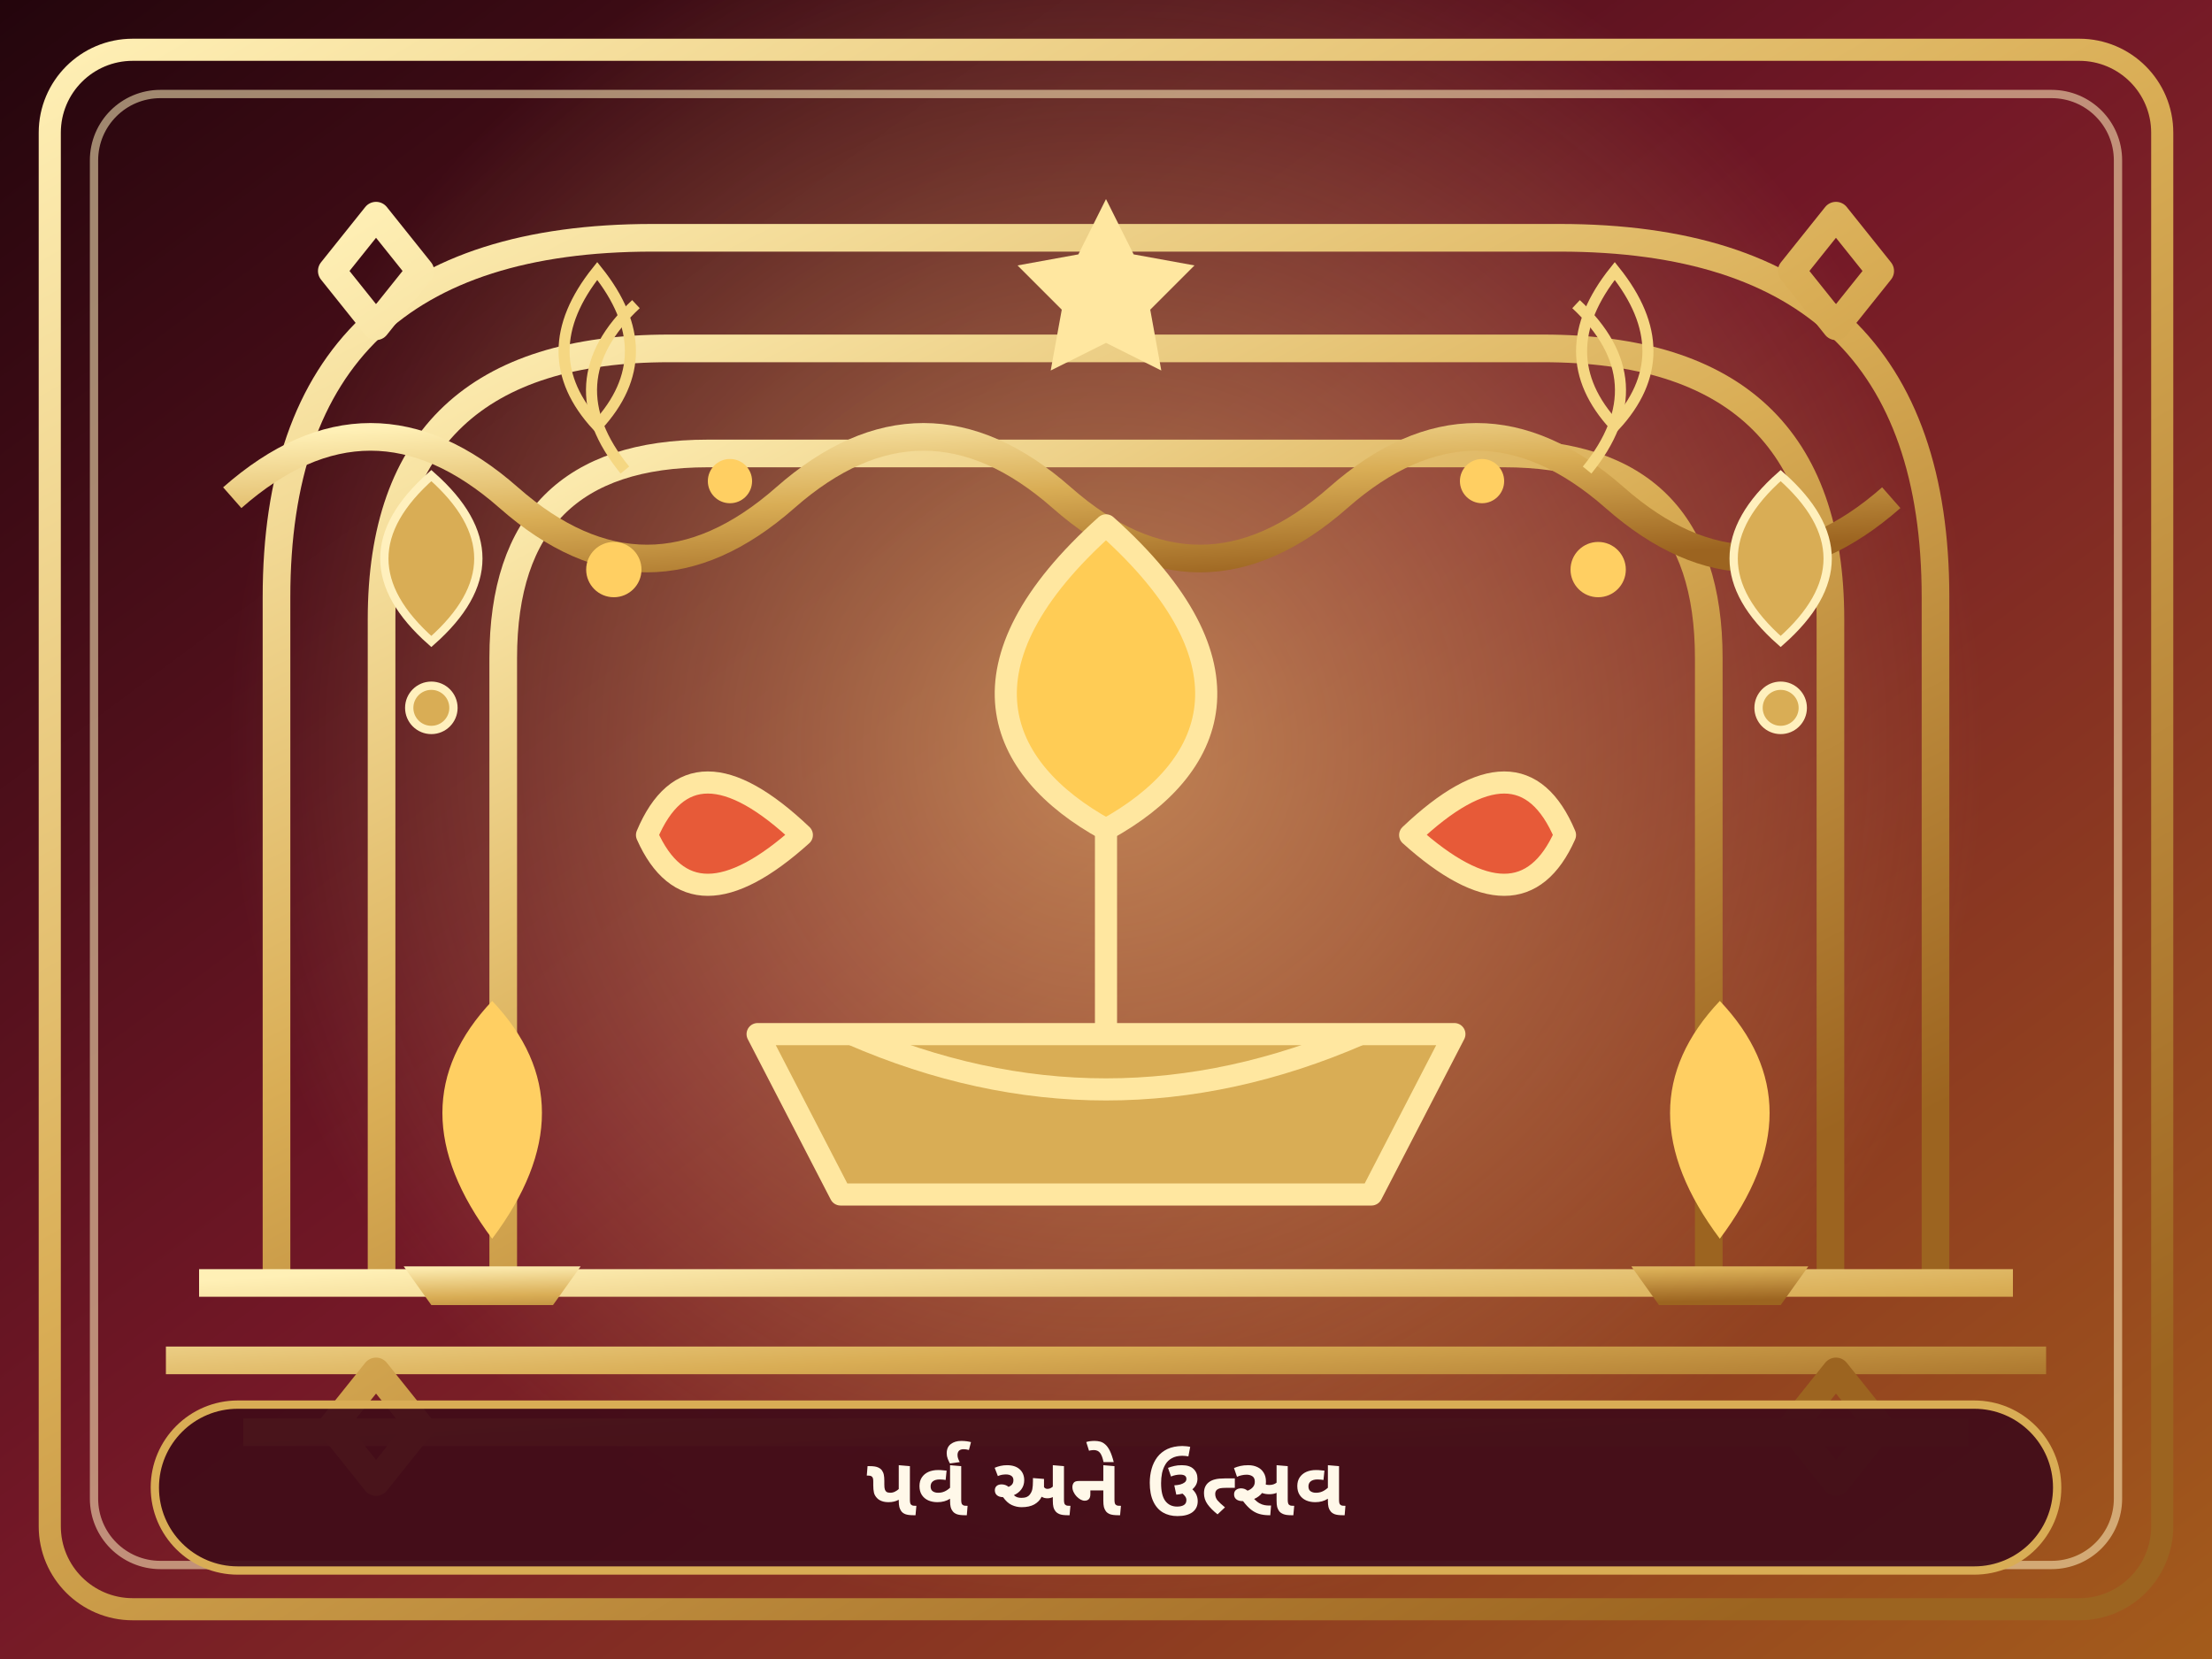
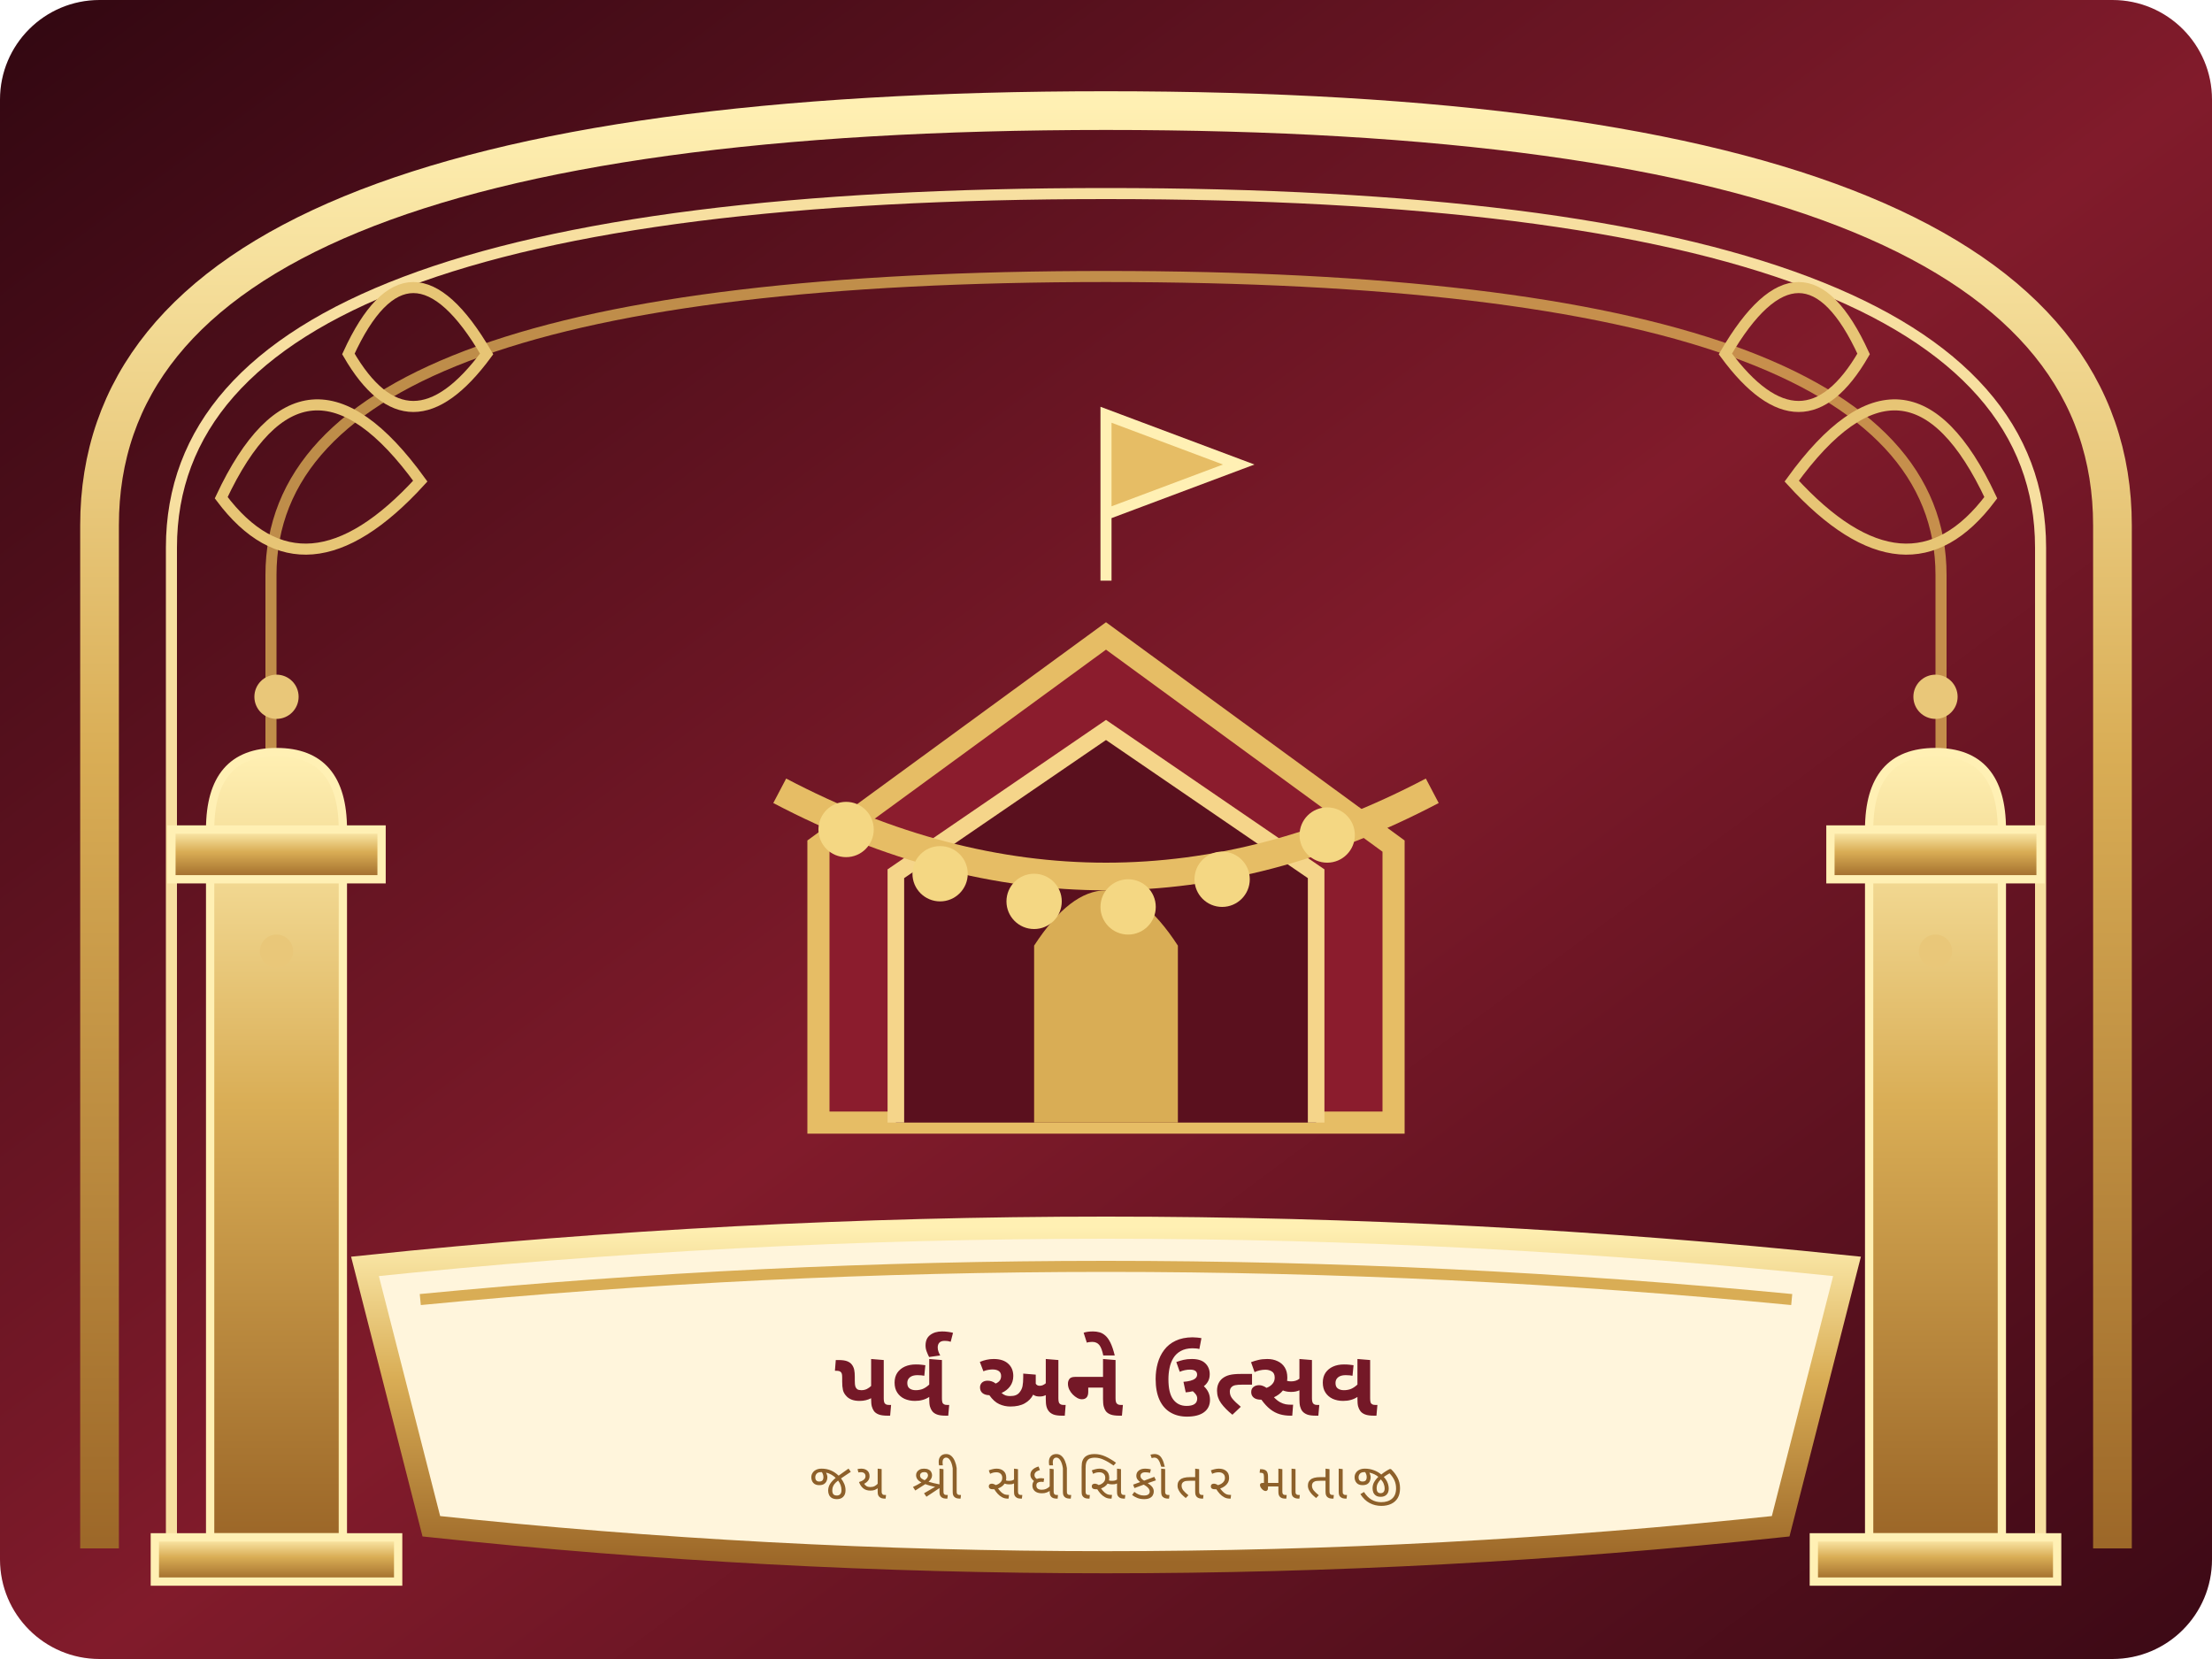
<svg xmlns="http://www.w3.org/2000/svg" viewBox="0 0 400 300" role="img" aria-label="પર્વ અને ઉત્સવ">
  <defs>
    <linearGradient id="bg" x1="0" y1="0" x2="1" y2="1">
-       <stop stop-color="#23050c" />
-       <stop offset=".48" stop-color="#741827" />
-       <stop offset="1" stop-color="#a45c1b" />
+       <stop stop-color="#310711" />
+       <stop offset=".52" stop-color="#811b2b" />
+       <stop offset="1" stop-color="#3b0915" />
    </linearGradient>
-     <linearGradient id="gold" x1="0" y1="0" x2="0.8" y2="1">
-       <stop stop-color="#fff0b6" />
-       <stop offset=".5" stop-color="#d9ad55" />
-       <stop offset="1" stop-color="#9c6420" />
+     <linearGradient id="gold" x1="0" y1="0" x2="0" y2="1">
+       <stop stop-color="#fff0b3" />
+       <stop offset=".45" stop-color="#d9ad55" />
+       <stop offset="1" stop-color="#9c6728" />
    </linearGradient>
-     <radialGradient id="glow">
-       <stop stop-color="#ffdc7a" stop-opacity=".55" />
-       <stop offset="1" stop-color="#ffdc7a" stop-opacity="0" />
-     </radialGradient>
  </defs>
-   <rect width="400" height="300" fill="url(#bg)" />
-   <circle cx="200" cy="135" r="160" fill="url(#glow)" />
-   <rect x="9" y="9" width="382" height="282" rx="15" fill="none" stroke="url(#gold)" stroke-width="4" />
-   <rect x="17" y="17" width="366" height="266" rx="12" fill="none" stroke="#fff0bd" stroke-opacity=".55" stroke-width="1.5" />
-   <g fill="none" stroke="url(#gold)" stroke-width="5" stroke-linejoin="round">
-     <path d="M50 231V108Q50 43 118 43H282Q350 43 350 108V231" />
-     <path d="M69 231V112Q69 63 121 63H279Q331 63 331 112V231" />
-     <path d="M91 231V119Q91 82 128 82H272Q309 82 309 119V231" />
-     <path d="M36 232h328M30 246h340M44 259h312" />
-     <path d="M42 90q25-22 50 0t50 0 50 0 50 0 50 0 50 0" />
-     <path d="M68 39l8 10-8 10-8-10zM332 39l8 10-8 10-8-10zM68 248l8 10-8 10-8-10zM332 248l8 10-8 10-8-10z" />
+   <rect width="400" height="300" rx="18" fill="url(#bg)" />
+   <path d="M18 280 V95 Q18 20 200 20 Q382 20 382 95 V280" fill="none" stroke="url(#gold)" stroke-width="7" />
+   <path d="M31 280 V99 Q31 35 200 35 Q369 35 369 99 V280" fill="none" stroke="#f7dfa0" stroke-width="2" />
+   <path d="M49 280 V104 Q49 50 200 50 Q351 50 351 104 V280" fill="none" stroke="#d9ad55" stroke-width="2" opacity=".8" />
+   <g fill="none" stroke="#e7c575" stroke-width="2">
+     <path d="M40 90 Q55 58 76 87 Q55 110 40 90Z" />
+     <path d="M360 90 Q345 58 324 87 Q345 110 360 90Z" />
+     <path d="M63 64 Q74 40 88 64 Q74 83 63 64Z" />
+     <path d="M337 64 Q326 40 312 64 Q326 83 337 64Z" />
  </g>
-   <g fill="#d9ad55" stroke="#fff0bd" stroke-width="1.5">
-     <path d="M78 116q-17-15 0-30 17 15 0 30z" />
-     <path d="M322 116q-17-15 0-30 17 15 0 30z" />
-     <circle cx="78" cy="128" r="4" />
-     <circle cx="322" cy="128" r="4" />
+   <g fill="url(#gold)" stroke="#fff0b4" stroke-width="1.5">
+     <path d="M38 278 V150 Q38 136 50 136 Q62 136 62 150 V278Z" />
+     <path d="M338 278 V150 Q338 136 350 136 Q362 136 362 150 V278Z" />
+     <path d="M31 150 H69 V159 H31Z" />
+     <path d="M331 150 H369 V159 H331Z" />
+     <path d="M28 278 H72 V286 H28Z" />
+     <path d="M328 278 H372 V286 H328Z" />
  </g>
-   <g fill="none" stroke="#f5d782" stroke-width="2">
-     <path d="M108 49q-12 15 0 28 12-13 0-28zm184 0q-12 15 0 28 12-13 0-28z" />
-     <path d="M115 55q-15 14-2 30m172-30q15 14 2 30" />
-   </g>
-   <g stroke="#ffe7a0" stroke-width="4" stroke-linejoin="round">
-     <path d="M200 95c-28 25-20 44 0 55 20-11 28-30 0-55z" fill="#ffcc55" />
-     <path d="M145 151q-20-19-28 0 8 18 28 0zm110 0q20-19 28 0-8 18-28 0z" fill="#e75a38" />
-     <path d="M137 187h126l-15 29h-96z" fill="#d9ad55" />
-     <path d="M154 187q46 20 92 0" fill="none" />
-     <path d="M200 150v36" fill="none" />
-   </g>
-   <g fill="#ffcf62">
-     <circle cx="111" cy="103" r="5" />
-     <circle cx="289" cy="103" r="5" />
-     <circle cx="132" cy="87" r="4" />
-     <circle cx="268" cy="87" r="4" />
+   <g fill="#e9c779">
+     <circle cx="50" cy="126" r="4" />
+     <circle cx="350" cy="126" r="4" />
+     <circle cx="50" cy="172" r="3" />
+     <circle cx="350" cy="172" r="3" />
  </g>
  <g>
-     <path d="M89 224q-18-24 0-43 18 19 0 43zM311 224q-18-24 0-43 18 19 0 43z" fill="#ffcf62" />
-     <path d="M73 229h32l-5 7H78zM295 229h32l-5 7h-22z" fill="url(#gold)" />
-     <path d="M200 36l5 10 11 2-8 8 2 11-10-5-10 5 2-11-8-8 11-2z" fill="#ffe7a0" />
+     <path d="M148 203 V153 L200 115 L252 153 V203Z" fill="#8b1c2d" stroke="#e6bd65" stroke-width="4" />
+     <path d="M162 203 V158 L200 132 L238 158 V203" fill="#5a101e" stroke="#f5d58a" stroke-width="3" />
+     <path d="M187 203 V171 Q200 151 213 171 V203" fill="#d9ad55" />
+     <path d="M141 143 Q200 174 259 143" fill="none" stroke="#e6bd65" stroke-width="5" />
+     <g fill="#f4d783">
+       <circle cx="153" cy="150" r="5" />
+       <circle cx="170" cy="158" r="5" />
+       <circle cx="187" cy="163" r="5" />
+       <circle cx="204" cy="164" r="5" />
+       <circle cx="221" cy="159" r="5" />
+       <circle cx="240" cy="151" r="5" />
+     </g>
+     <path d="M200 105 V75 L224 84 L200 93" fill="#e6bd65" stroke="#fff0b4" stroke-width="2" />
  </g>
-   <g aria-label="પર્વ અને ઉત્સવ">
-     <rect x="28" y="254" width="344" height="30" rx="15" fill="#410c19" fill-opacity=".94" stroke="#d9ad55" stroke-width="1.5" />
-     <text x="200" y="274" text-anchor="middle" font-family="Noto Sans Gujarati, Shruti, sans-serif" font-size="15" font-weight="700" fill="#fff8e9">પર્વ અને ઉત્સવ</text>
-   </g>
+   <path d="M66 229 Q200 215 334 229 L322 276 Q200 289 78 276Z" fill="#fff5dc" stroke="url(#gold)" stroke-width="4" />
+   <path d="M76 235 Q200 223 324 235" fill="none" stroke="#d9ad55" stroke-width="2" />
+   <text x="200" y="256" text-anchor="middle" font-family="Noto Sans Gujarati, Shruti, sans-serif" font-size="17" font-weight="700" fill="#741827">પર્વ અને ઉત્સવ</text>
+   <text x="200" y="271" text-anchor="middle" font-family="Noto Sans Gujarati, Shruti, sans-serif" font-size="9" letter-spacing="1" fill="#8d602a">જય શ્રી સધીસિકોતર માતાજી</text>
</svg>
